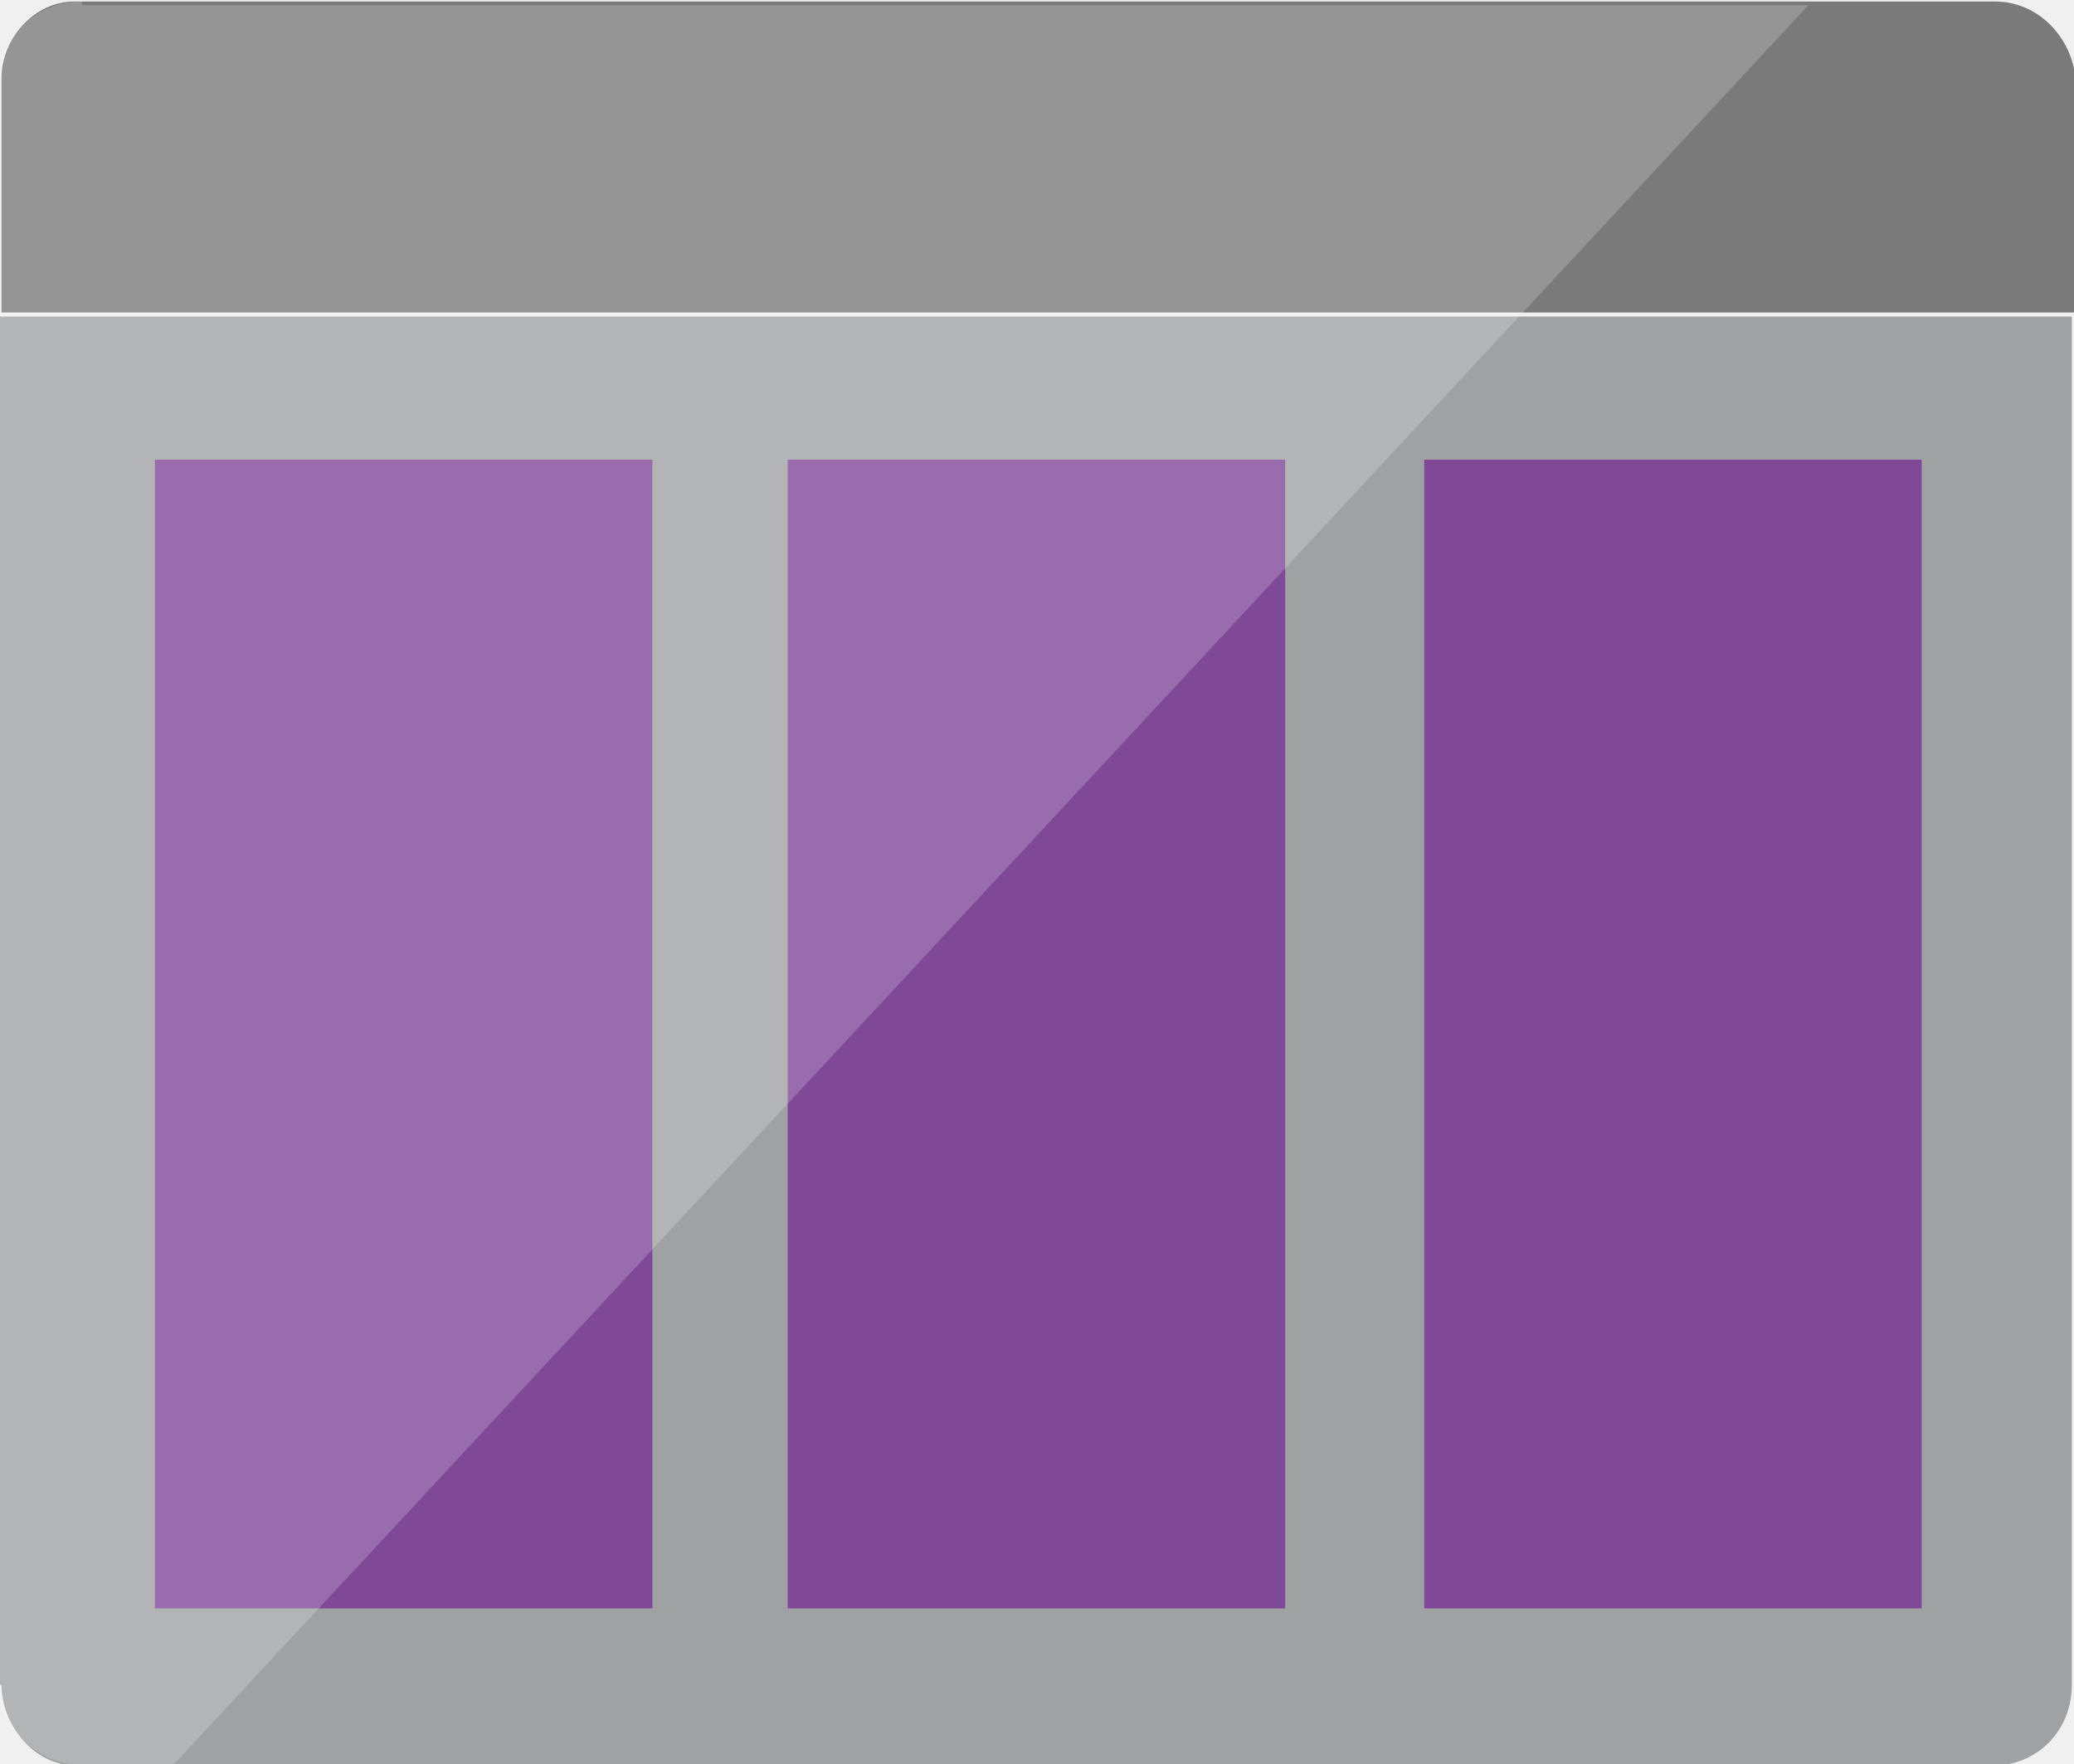
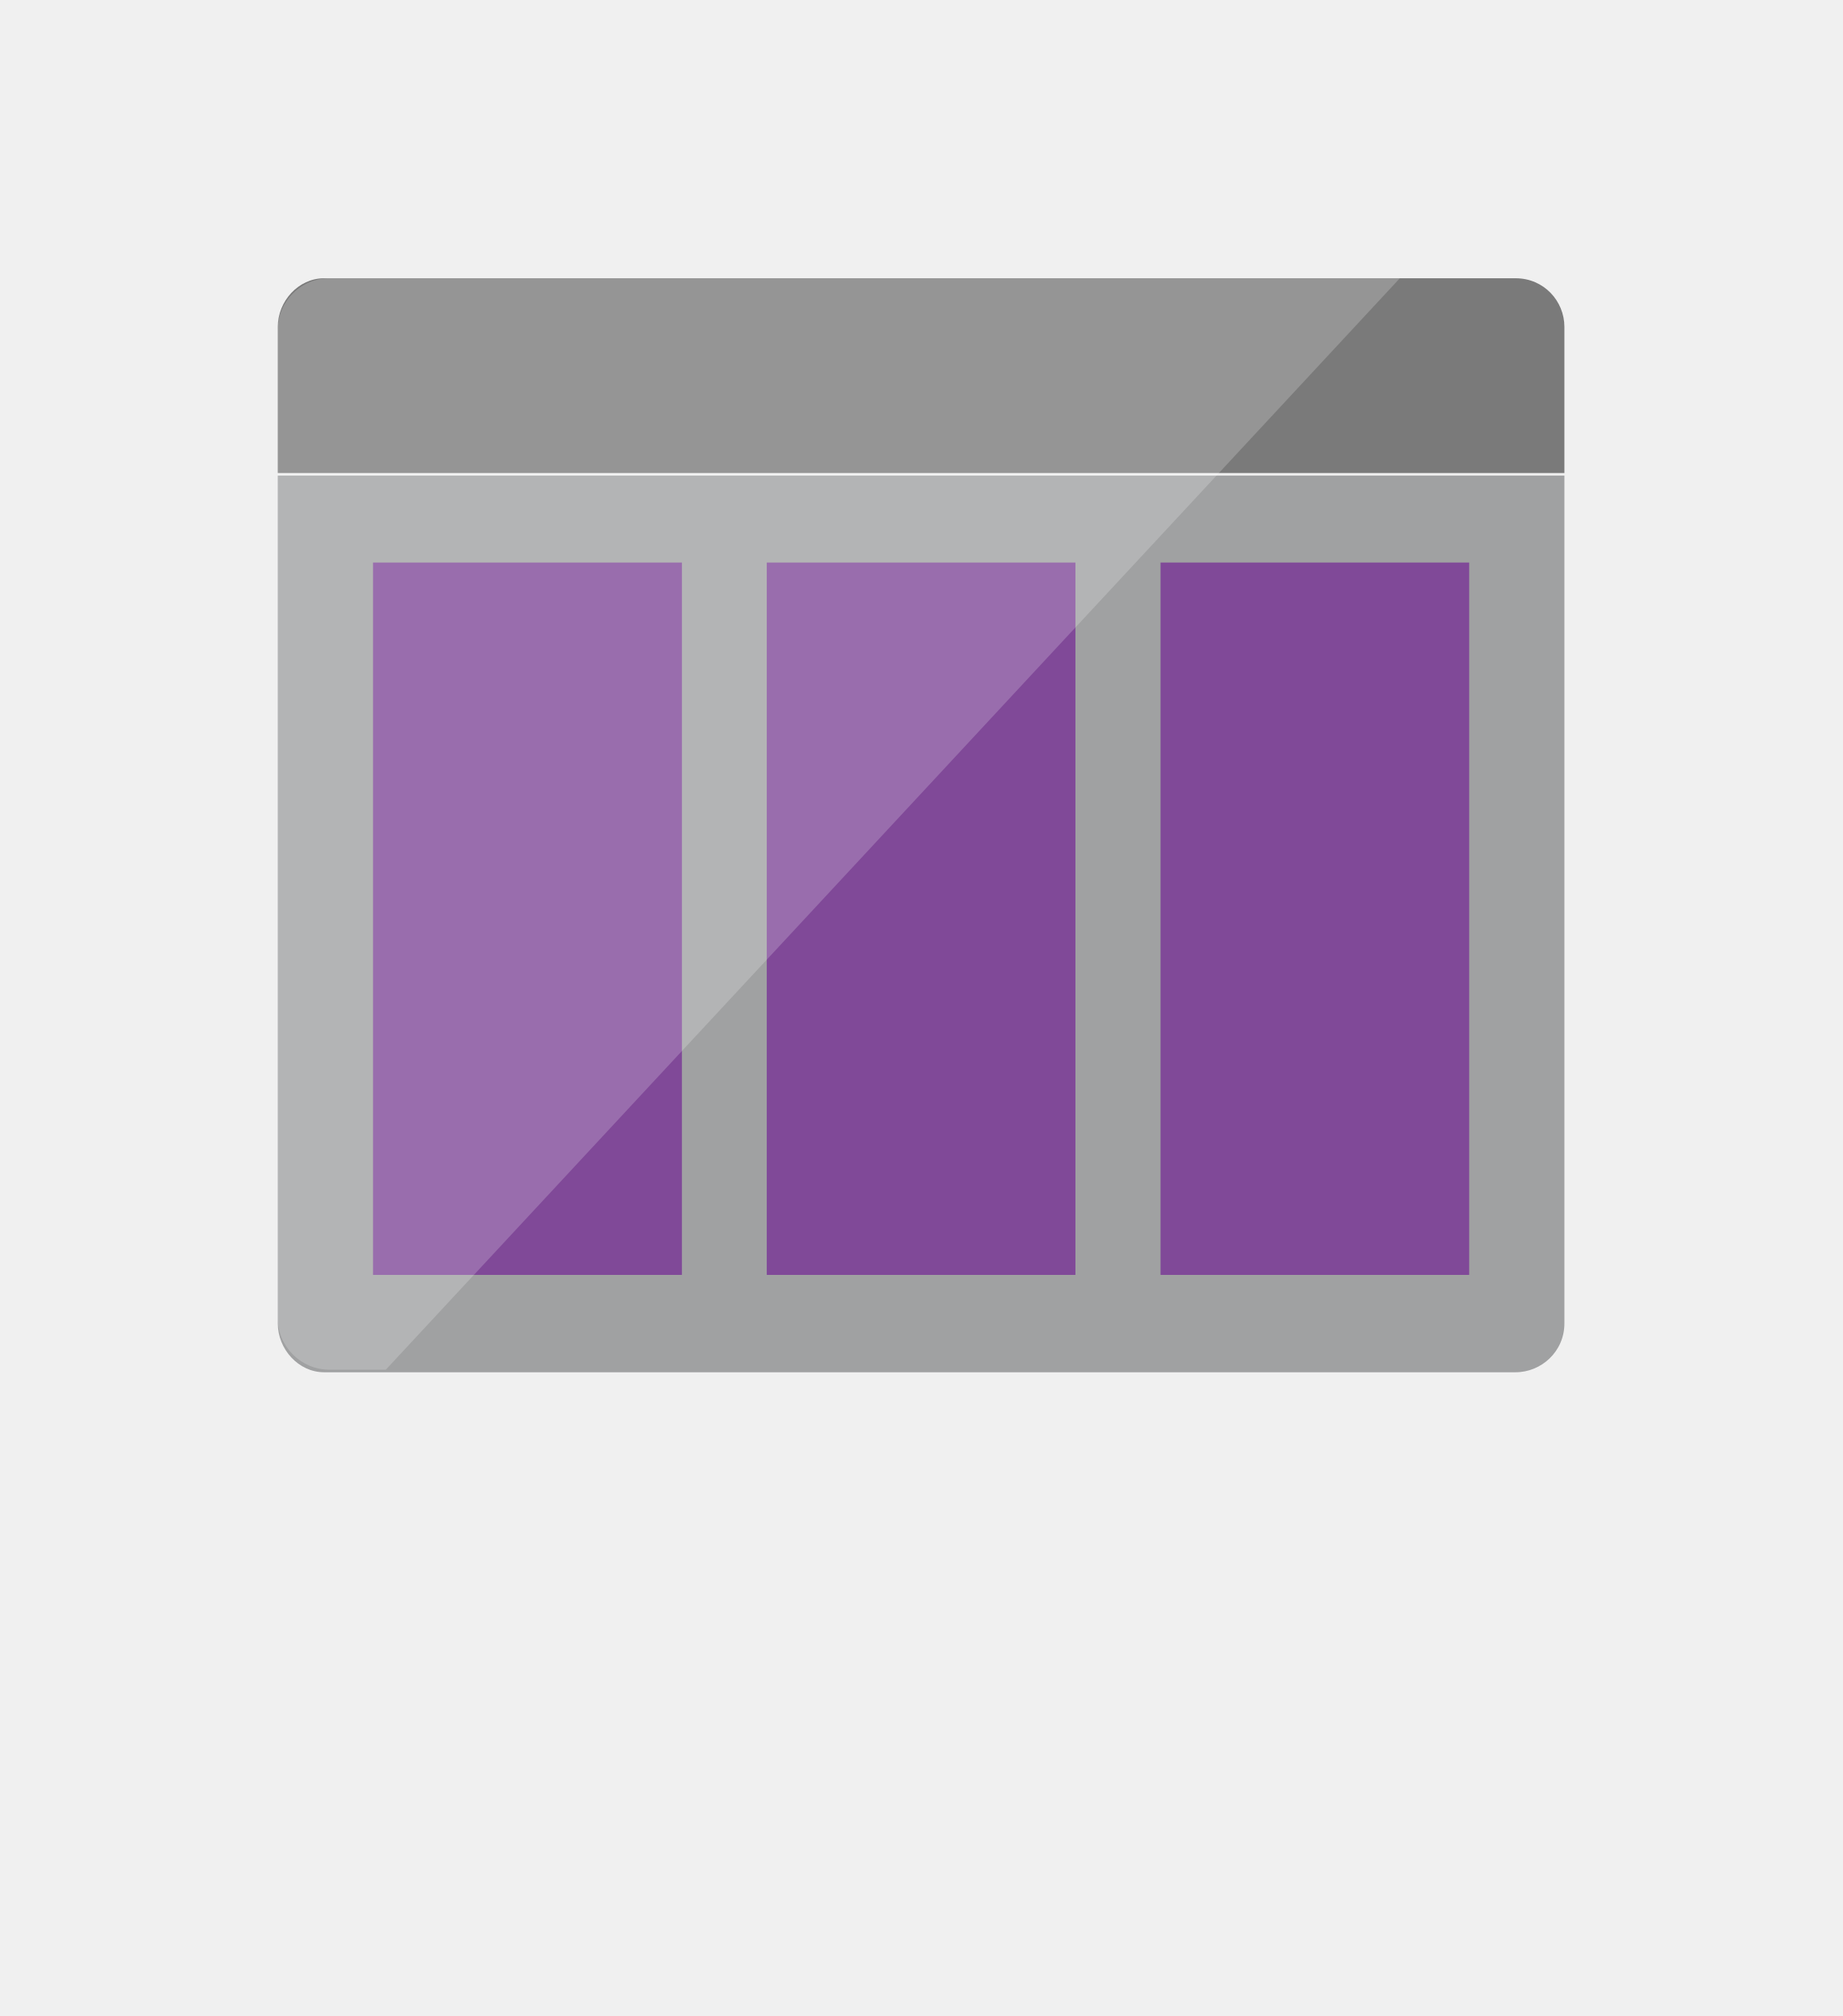
- <svg xmlns="http://www.w3.org/2000/svg" version="1.1" id="Layer_1" x="0px" y="0px" viewBox="0 0 56.7 48.2" style="enable-background:new 0 0 56.7 48.2;" xml:space="preserve">
+ <svg xmlns="http://www.w3.org/2000/svg" width="1.127in" height="1.233in" viewBox="0 0 81.173 88.775" xml:space="preserve" color-interpolation-filters="sRGB" class="st5">
  <style type="text/css">
- 	.st0{fill-rule:evenodd;clip-rule:evenodd;fill:#A0A1A2;}
- 	.st1{fill-rule:evenodd;clip-rule:evenodd;fill:#7A7A7A;}
- 	.st2{fill-rule:evenodd;clip-rule:evenodd;fill:#804998;}
- 	.st3{fill-rule:evenodd;clip-rule:evenodd;fill:#FFFFFF;fill-opacity:0.2;}
- </style>
+ 	
+ 		.st1 {fill:#a0a1a2;stroke:none;stroke-linecap:butt;stroke-width:12.24}
+ 		.st2 {fill:#7a7a7a;stroke:none;stroke-linecap:butt;stroke-width:12.24}
+ 		.st3 {fill:#804998;stroke:none;stroke-linecap:butt;stroke-width:12.24}
+ 		.st4 {fill:#ffffff;fill-opacity:0.2;stroke:none;stroke-linecap:butt;stroke-width:12.24}
+ 		.st5 {fill:none;fill-rule:evenodd;font-size:12px;overflow:visible;stroke-linecap:square;stroke-miterlimit:3}
+ 	
+ 	</style>
  <g>
    <g id="group462-1" transform="translate(12.24,-28.3465)">
      <g id="group463-2">
        <g id="shape464-3">
-           <path class="st0" d="M-12.2,74.4c0,1.1,0.9,2.2,2,2.2h52.5c1.1,0,2.1-0.9,2.1-2.2V37h-56.7V74.4z" />
+           <path d="M0 86.63 C0 87.76 0.91 88.78 2.04 88.78 L54.54 88.78 C55.67 88.78 56.69 87.87 56.69 86.63 L56.69 49.28          L0 49.28 L0 86.63 Z" class="st1" />
        </g>
        <g id="shape465-5" transform="translate(0,-39.612)">
-           <path class="st1" d="M42.3,68h-52.5c-1.1,0-2,1-2,2.1v6.4h56.7v-6.4C44.4,69,43.5,68,42.3,68z" />
+           <path d="M54.54 80.2 L2.04 80.2 C0.91 80.2 0 81.21 0 82.34 L0 88.78 L56.69 88.78 L56.69 82.34 C56.69 81.21 55.79          80.2 54.54 80.2 Z" class="st2" />
        </g>
        <g id="shape466-7" transform="translate(4.19528,-4.28848)">
-           <path class="st2" d="M-12.2,45.2H1.4v31.4h-13.6V45.2z M5.1,45.2h13.6v31.4H5.1V45.2z M22.5,45.2h13.6v31.4H22.5V45.2z" />
+           <path d="M0 57.4 L13.61 57.4 L13.61 88.78 L0 88.78 L0 57.4 ZM17.35 57.4 L30.95 57.4 L30.95 88.78 L17.35 88.78          L17.35 57.4 ZM34.7 57.4 L48.3 57.4 L48.3 88.78 L34.7 88.78 L34.7 57.4 Z" class="st3" />
        </g>
        <g id="shape467-9" transform="translate(0,-0.112855)">
-           <path class="st3" d="M-10,28.5c-1.3,0-2.3,1-2.3,2.3v43.6c0,1.2,1,2.3,2.3,2.3h2.5l44.7-48.1H-10z" />
+           <path d="M2.27 40.7 C1.02 40.7 0 41.72 0 42.96 L0 86.52 C0 87.76 1.02 88.78 2.27 88.78 L4.76 88.78 L49.44 40.7          L2.27 40.7 Z" class="st4" />
        </g>
      </g>
    </g>
  </g>
</svg>
